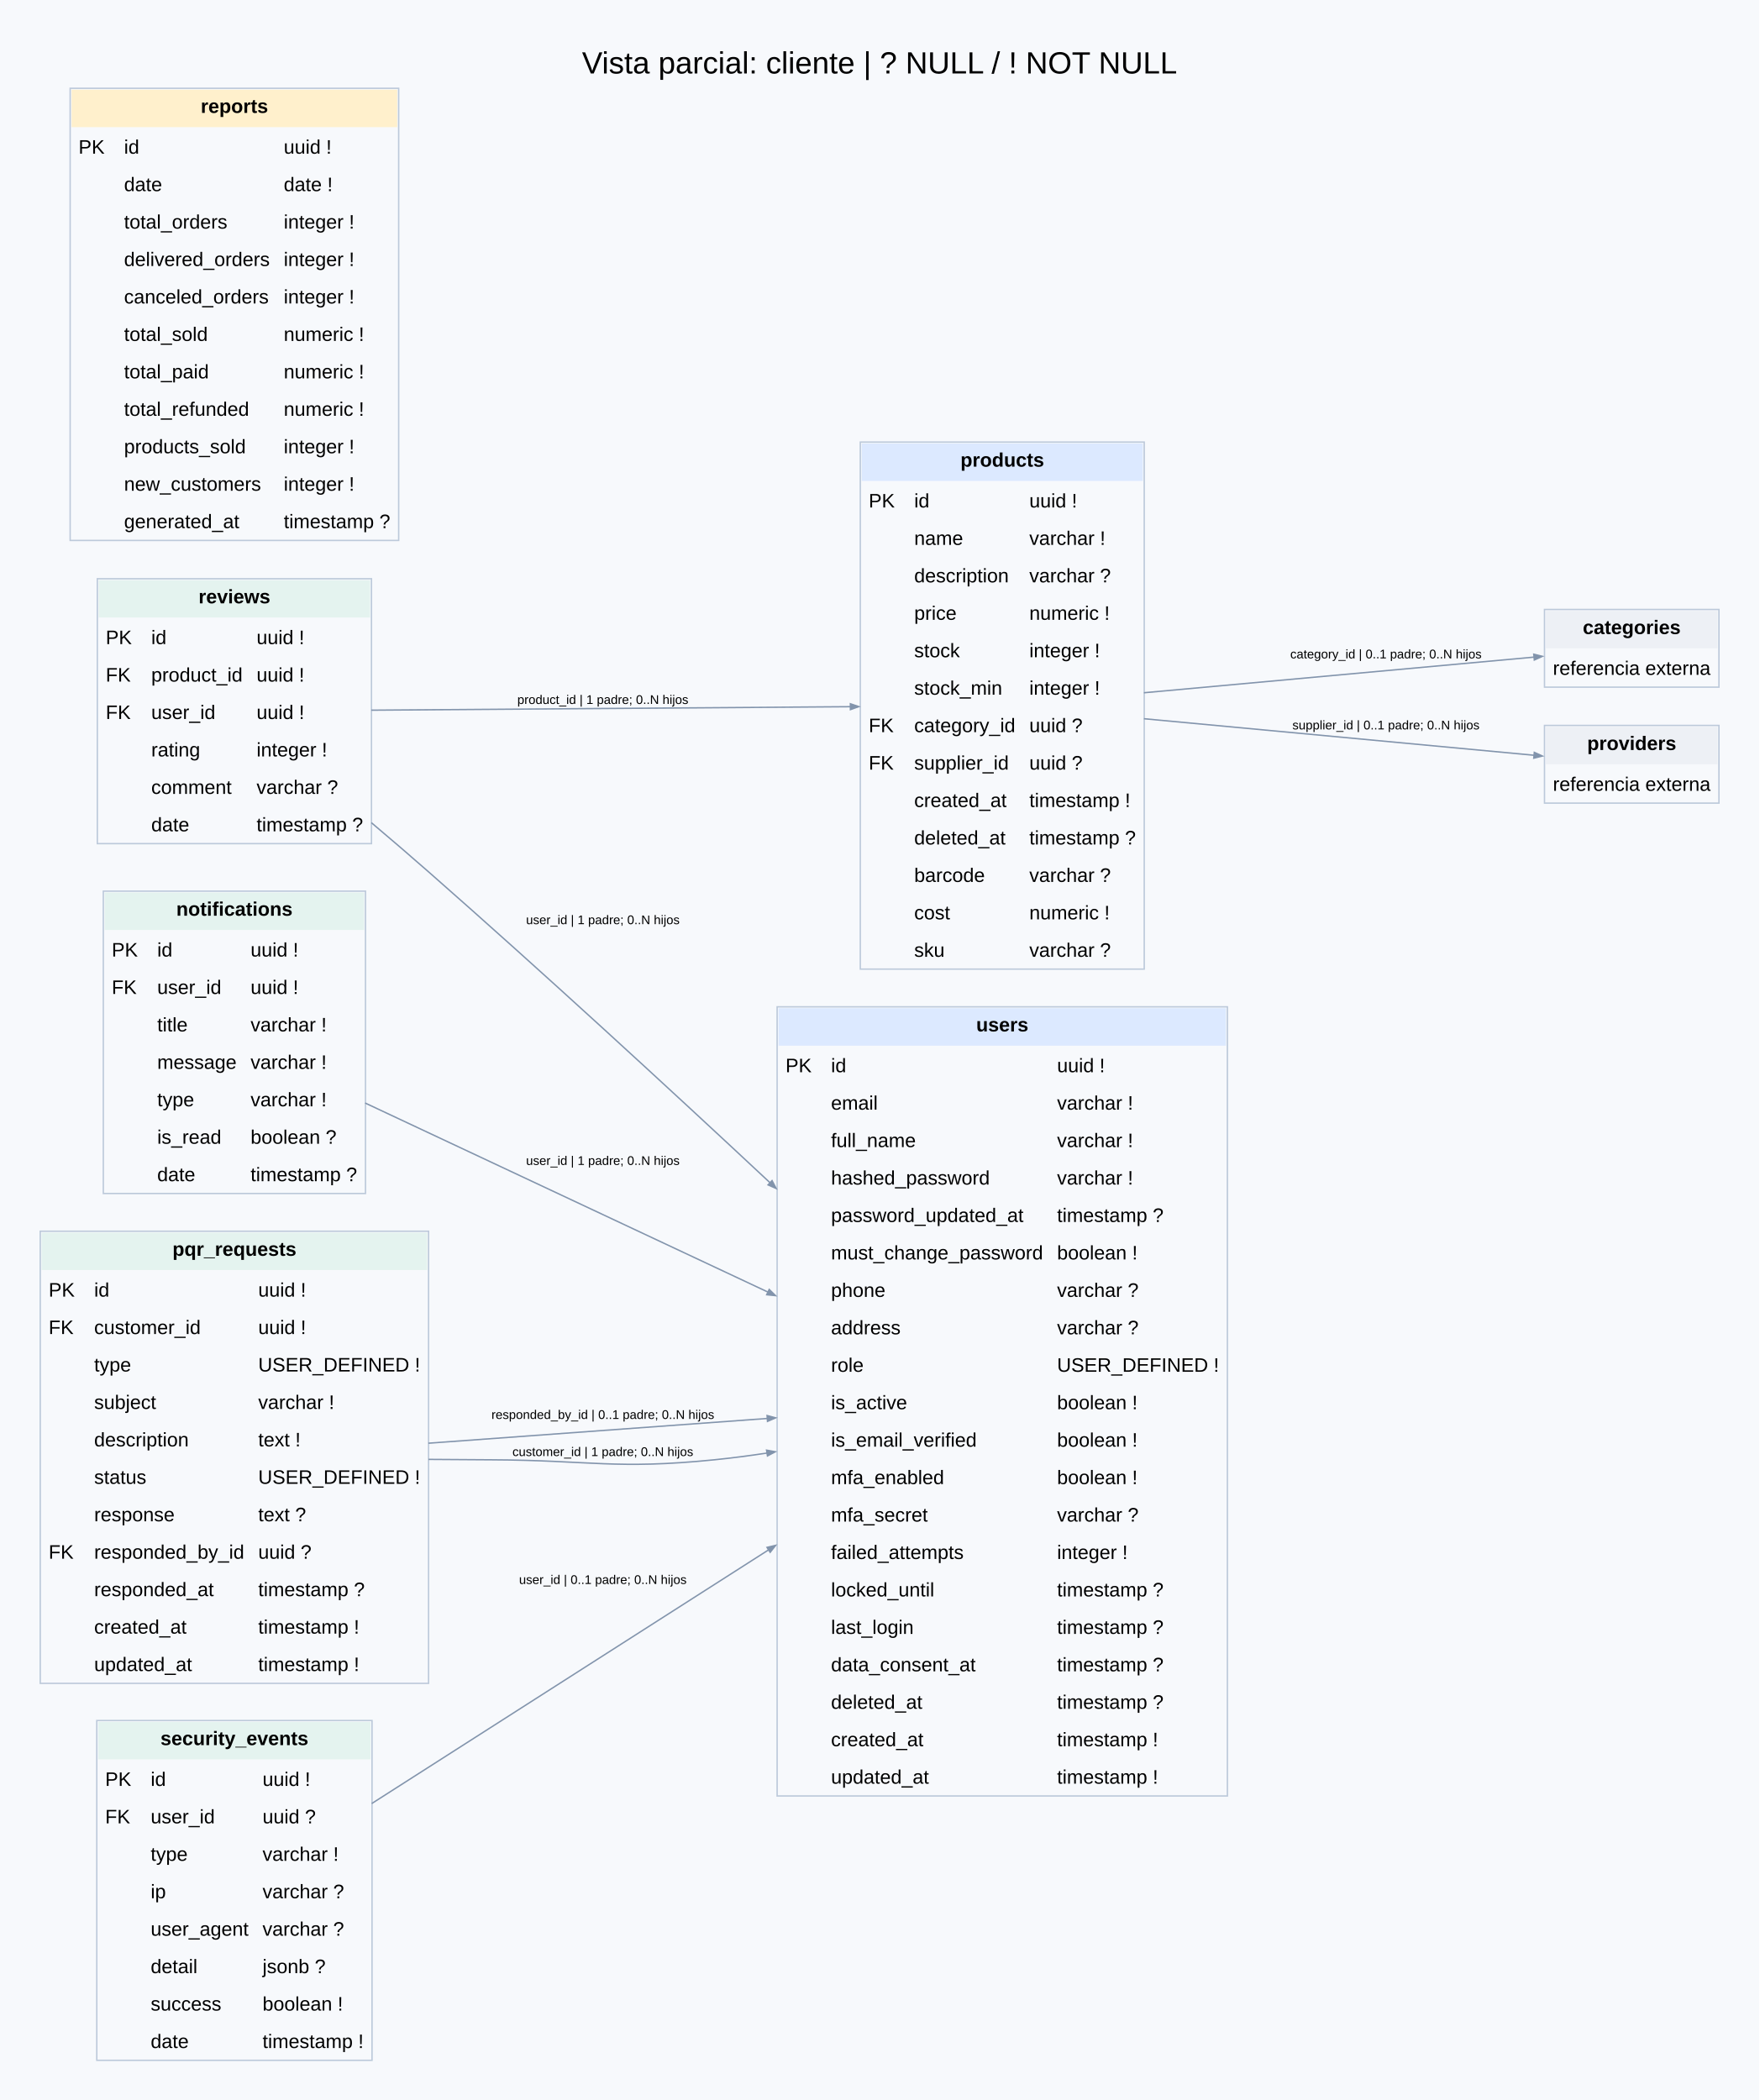
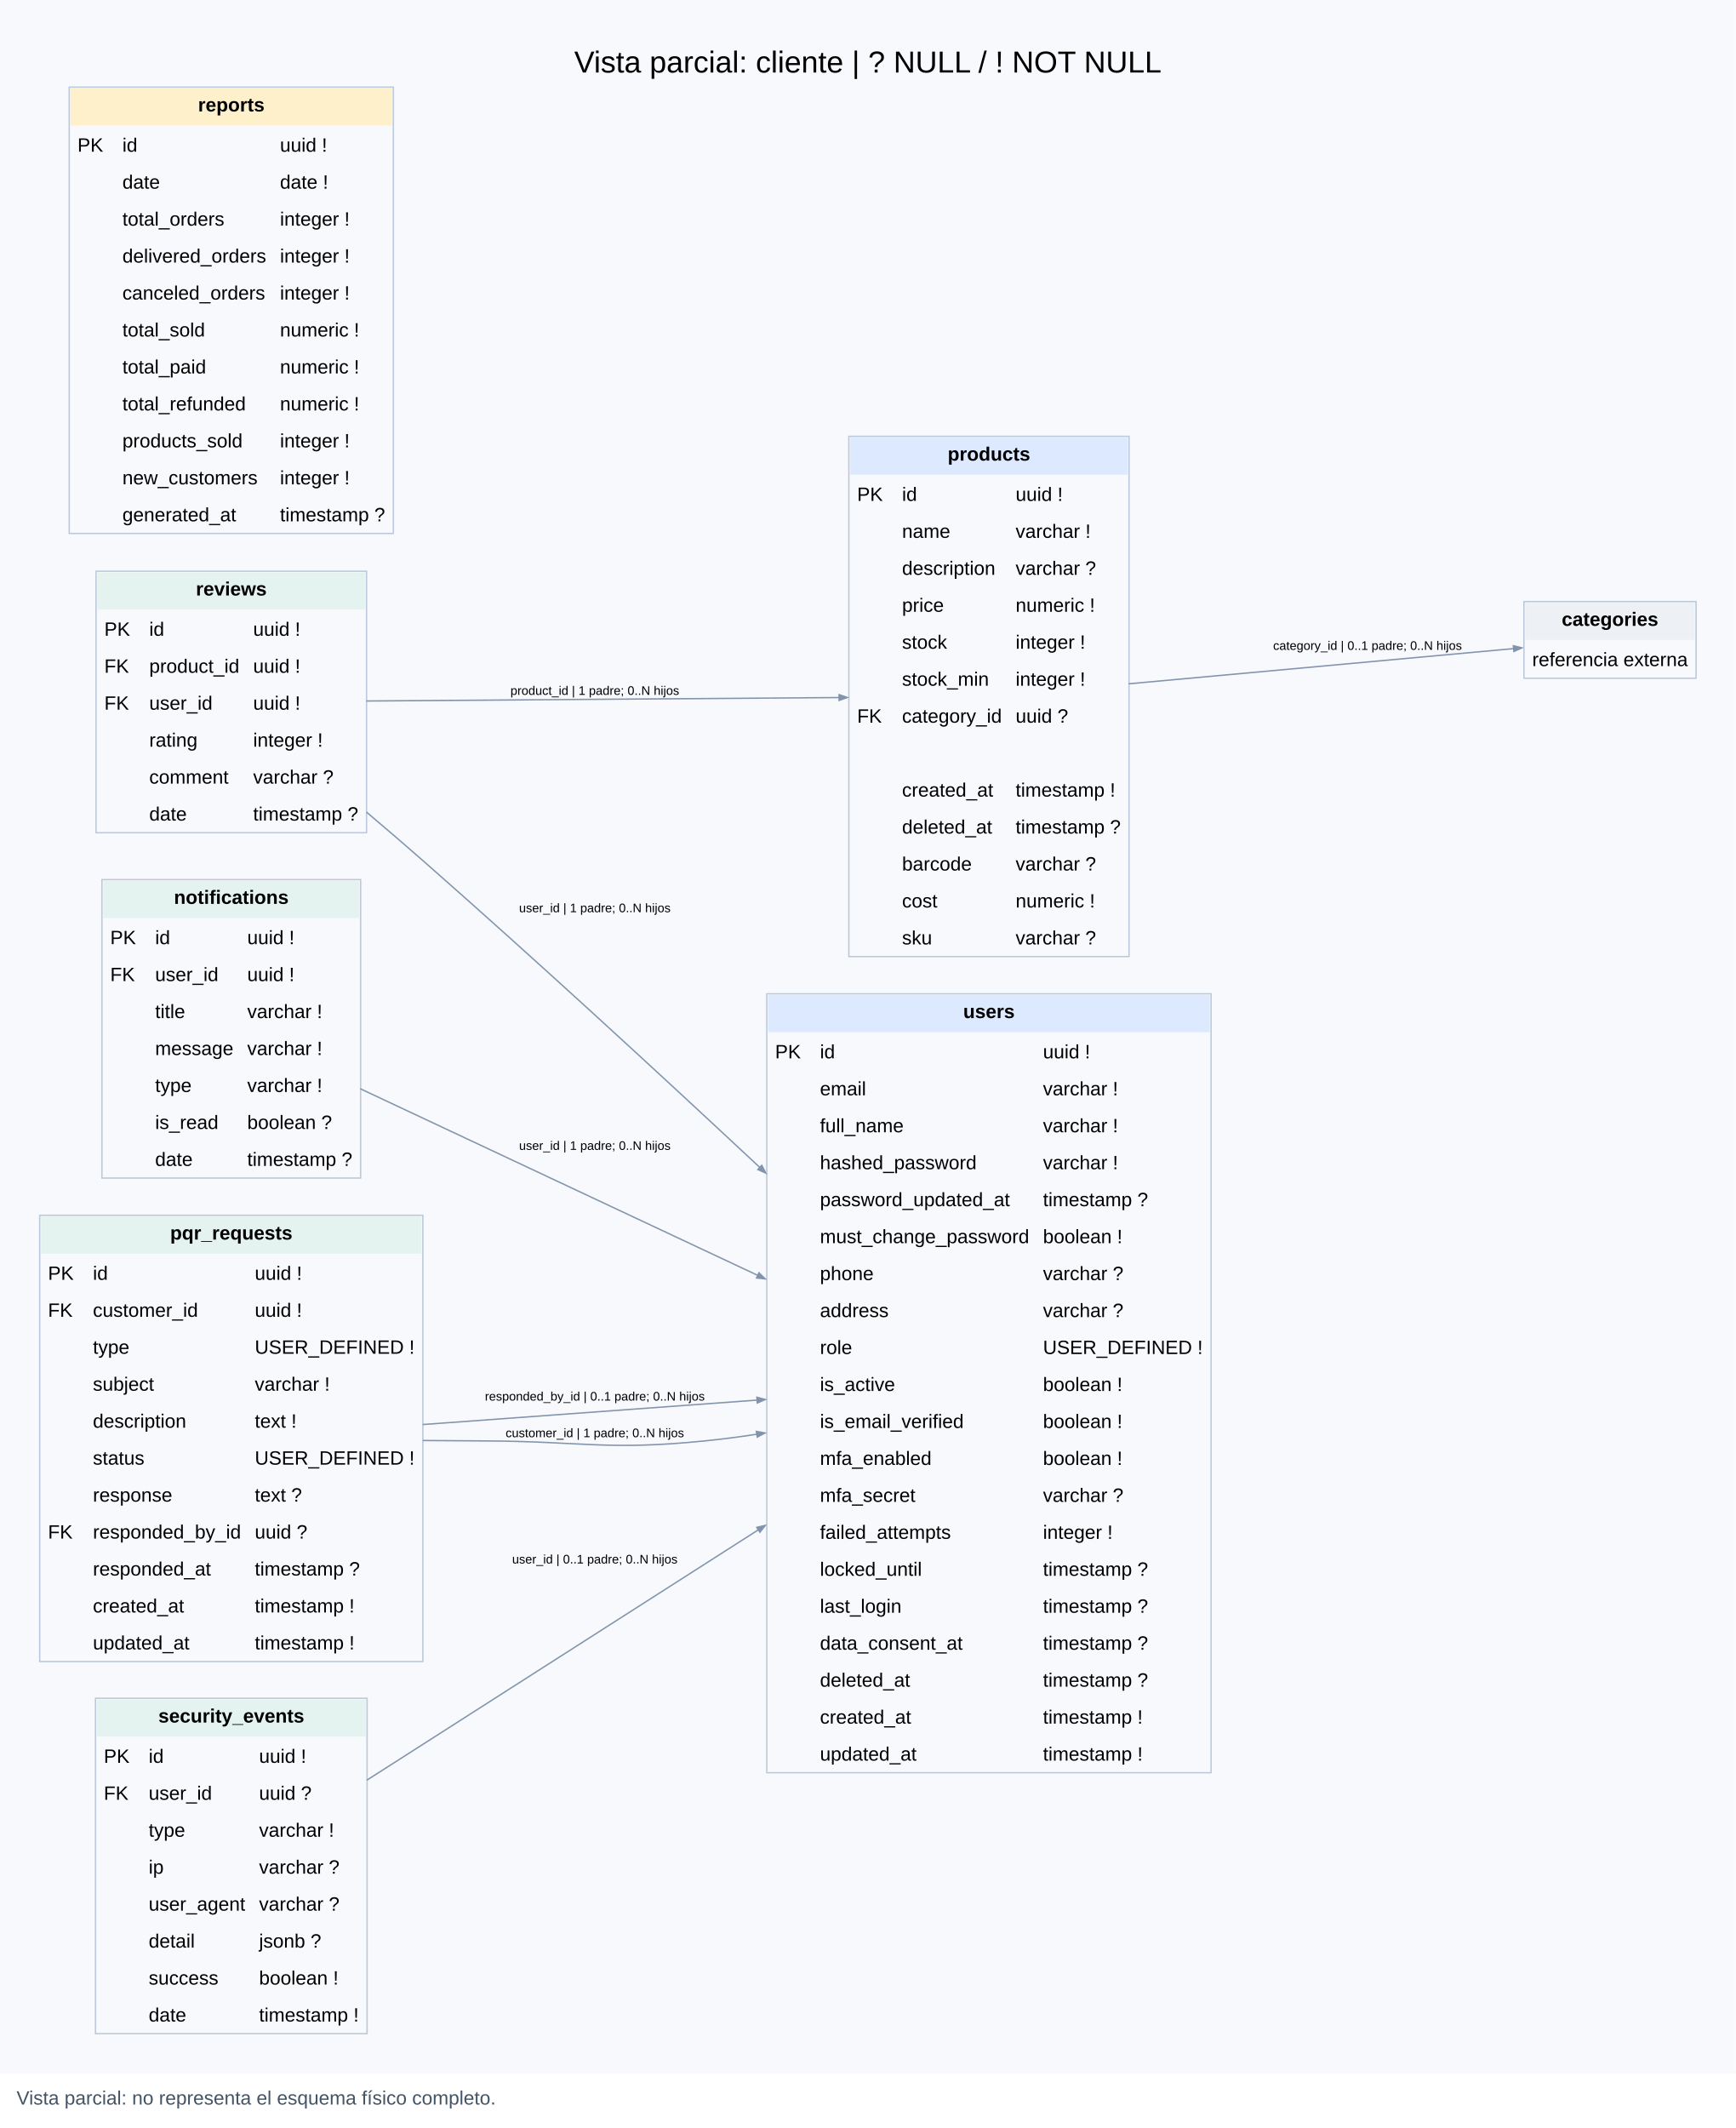
- <svg xmlns="http://www.w3.org/2000/svg" width="1259pt" height="1503pt" viewBox="0.00 0.00 1259.00 1503.00">
+ <svg xmlns="http://www.w3.org/2000/svg" width="1259pt" height="1543pt" viewBox="0 0 1259 1543">
  <g id="graph0" class="graph" transform="scale(1 1) rotate(0) translate(28.8 1474.6)">
    <polygon fill="#f7f9fc" stroke="none" points="-28.8,28.8 -28.8,-1474.6 1230.13,-1474.6 1230.13,28.8 -28.8,28.8" />
    <text xml:space="preserve" text-anchor="middle" x="600.66" y="-1422" font-family="Arial" font-size="22.00">Vista parcial: cliente | ? NULL / ! NOT NULL</text>
    <g id="node1" class="node">
      <polygon fill="none" stroke="#bcc9da" points="527.34,-189.2 527.34,-754 849.57,-754 849.57,-189.2 527.34,-189.2" />
      <polygon fill="#dce9ff" stroke="none" points="528.34,-726.2 528.34,-753 848.57,-753 848.57,-726.2 528.34,-726.2" />
      <text xml:space="preserve" text-anchor="start" x="669.78" y="-736.4" font-family="Arial" font-weight="bold" font-size="14.00">users</text>
      <text xml:space="preserve" text-anchor="start" x="533.34" y="-707.2" font-family="Arial" font-size="14.00">PK </text>
      <text xml:space="preserve" text-anchor="start" x="565.9" y="-707.2" font-family="Arial" font-size="14.00">id</text>
      <text xml:space="preserve" text-anchor="start" x="727.66" y="-707.2" font-family="Arial" font-size="14.00">uuid !</text>
      <text xml:space="preserve" text-anchor="start" x="565.9" y="-680.4" font-family="Arial" font-size="14.00">email</text>
      <text xml:space="preserve" text-anchor="start" x="727.66" y="-680.4" font-family="Arial" font-size="14.00">varchar !</text>
      <text xml:space="preserve" text-anchor="start" x="565.9" y="-653.6" font-family="Arial" font-size="14.00">full_name</text>
      <text xml:space="preserve" text-anchor="start" x="727.66" y="-653.6" font-family="Arial" font-size="14.00">varchar !</text>
      <text xml:space="preserve" text-anchor="start" x="565.9" y="-626.8" font-family="Arial" font-size="14.00">hashed_password</text>
      <text xml:space="preserve" text-anchor="start" x="727.66" y="-626.8" font-family="Arial" font-size="14.00">varchar !</text>
      <text xml:space="preserve" text-anchor="start" x="565.9" y="-600" font-family="Arial" font-size="14.00">password_updated_at</text>
      <text xml:space="preserve" text-anchor="start" x="727.66" y="-600" font-family="Arial" font-size="14.00">timestamp ?</text>
      <text xml:space="preserve" text-anchor="start" x="565.9" y="-573.2" font-family="Arial" font-size="14.00">must_change_password</text>
      <text xml:space="preserve" text-anchor="start" x="727.66" y="-573.2" font-family="Arial" font-size="14.00">boolean !</text>
      <text xml:space="preserve" text-anchor="start" x="565.9" y="-546.4" font-family="Arial" font-size="14.00">phone</text>
      <text xml:space="preserve" text-anchor="start" x="727.66" y="-546.4" font-family="Arial" font-size="14.00">varchar ?</text>
      <text xml:space="preserve" text-anchor="start" x="565.9" y="-519.6" font-family="Arial" font-size="14.00">address</text>
      <text xml:space="preserve" text-anchor="start" x="727.66" y="-519.6" font-family="Arial" font-size="14.00">varchar ?</text>
      <text xml:space="preserve" text-anchor="start" x="565.9" y="-492.8" font-family="Arial" font-size="14.00">role</text>
      <text xml:space="preserve" text-anchor="start" x="727.66" y="-492.8" font-family="Arial" font-size="14.00">USER_DEFINED !</text>
      <text xml:space="preserve" text-anchor="start" x="565.9" y="-466" font-family="Arial" font-size="14.00">is_active</text>
      <text xml:space="preserve" text-anchor="start" x="727.66" y="-466" font-family="Arial" font-size="14.00">boolean !</text>
      <text xml:space="preserve" text-anchor="start" x="565.9" y="-439.2" font-family="Arial" font-size="14.00">is_email_verified</text>
      <text xml:space="preserve" text-anchor="start" x="727.66" y="-439.2" font-family="Arial" font-size="14.00">boolean !</text>
      <text xml:space="preserve" text-anchor="start" x="565.9" y="-412.4" font-family="Arial" font-size="14.00">mfa_enabled</text>
      <text xml:space="preserve" text-anchor="start" x="727.66" y="-412.4" font-family="Arial" font-size="14.00">boolean !</text>
      <text xml:space="preserve" text-anchor="start" x="565.9" y="-385.6" font-family="Arial" font-size="14.00">mfa_secret</text>
      <text xml:space="preserve" text-anchor="start" x="727.66" y="-385.6" font-family="Arial" font-size="14.00">varchar ?</text>
      <text xml:space="preserve" text-anchor="start" x="565.9" y="-358.8" font-family="Arial" font-size="14.00">failed_attempts</text>
      <text xml:space="preserve" text-anchor="start" x="727.66" y="-358.8" font-family="Arial" font-size="14.00">integer !</text>
      <text xml:space="preserve" text-anchor="start" x="565.9" y="-332" font-family="Arial" font-size="14.00">locked_until</text>
      <text xml:space="preserve" text-anchor="start" x="727.66" y="-332" font-family="Arial" font-size="14.00">timestamp ?</text>
      <text xml:space="preserve" text-anchor="start" x="565.9" y="-305.2" font-family="Arial" font-size="14.00">last_login</text>
      <text xml:space="preserve" text-anchor="start" x="727.66" y="-305.2" font-family="Arial" font-size="14.00">timestamp ?</text>
      <text xml:space="preserve" text-anchor="start" x="565.9" y="-278.4" font-family="Arial" font-size="14.00">data_consent_at</text>
      <text xml:space="preserve" text-anchor="start" x="727.66" y="-278.4" font-family="Arial" font-size="14.00">timestamp ?</text>
      <text xml:space="preserve" text-anchor="start" x="565.9" y="-251.6" font-family="Arial" font-size="14.00">deleted_at</text>
      <text xml:space="preserve" text-anchor="start" x="727.66" y="-251.6" font-family="Arial" font-size="14.00">timestamp ?</text>
      <text xml:space="preserve" text-anchor="start" x="565.9" y="-224.8" font-family="Arial" font-size="14.00">created_at</text>
      <text xml:space="preserve" text-anchor="start" x="727.66" y="-224.8" font-family="Arial" font-size="14.00">timestamp !</text>
      <text xml:space="preserve" text-anchor="start" x="565.9" y="-198" font-family="Arial" font-size="14.00">updated_at</text>
      <text xml:space="preserve" text-anchor="start" x="727.66" y="-198" font-family="Arial" font-size="14.00">timestamp !</text>
    </g>
    <g id="node2" class="node">
      <polygon fill="none" stroke="#bcc9da" points="586.86,-781 586.86,-1158.2 790.05,-1158.2 790.05,-781 586.86,-781" />
      <polygon fill="#dce9ff" stroke="none" points="587.86,-1130.4 587.86,-1157.2 789.05,-1157.2 789.05,-1130.4 587.86,-1130.4" />
      <text xml:space="preserve" text-anchor="start" x="658.51" y="-1140.6" font-family="Arial" font-weight="bold" font-size="14.00">products</text>
      <text xml:space="preserve" text-anchor="start" x="592.86" y="-1111.4" font-family="Arial" font-size="14.00">PK </text>
      <text xml:space="preserve" text-anchor="start" x="625.42" y="-1111.4" font-family="Arial" font-size="14.00">id</text>
      <text xml:space="preserve" text-anchor="start" x="707.8" y="-1111.4" font-family="Arial" font-size="14.00">uuid !</text>
      <text xml:space="preserve" text-anchor="start" x="625.42" y="-1084.6" font-family="Arial" font-size="14.00">name</text>
      <text xml:space="preserve" text-anchor="start" x="707.8" y="-1084.6" font-family="Arial" font-size="14.00">varchar !</text>
      <text xml:space="preserve" text-anchor="start" x="625.42" y="-1057.8" font-family="Arial" font-size="14.00">description</text>
      <text xml:space="preserve" text-anchor="start" x="707.8" y="-1057.8" font-family="Arial" font-size="14.00">varchar ?</text>
      <text xml:space="preserve" text-anchor="start" x="625.42" y="-1031" font-family="Arial" font-size="14.00">price</text>
      <text xml:space="preserve" text-anchor="start" x="707.8" y="-1031" font-family="Arial" font-size="14.00">numeric !</text>
      <text xml:space="preserve" text-anchor="start" x="625.42" y="-1004.2" font-family="Arial" font-size="14.00">stock</text>
      <text xml:space="preserve" text-anchor="start" x="707.8" y="-1004.2" font-family="Arial" font-size="14.00">integer !</text>
      <text xml:space="preserve" text-anchor="start" x="625.42" y="-977.4" font-family="Arial" font-size="14.00">stock_min</text>
      <text xml:space="preserve" text-anchor="start" x="707.8" y="-977.4" font-family="Arial" font-size="14.00">integer !</text>
      <text xml:space="preserve" text-anchor="start" x="592.86" y="-950.6" font-family="Arial" font-size="14.00">FK</text>
      <text xml:space="preserve" text-anchor="start" x="625.42" y="-950.6" font-family="Arial" font-size="14.00">category_id</text>
      <text xml:space="preserve" text-anchor="start" x="707.8" y="-950.6" font-family="Arial" font-size="14.00">uuid ?</text>
-       <text xml:space="preserve" text-anchor="start" x="592.86" y="-923.8" font-family="Arial" font-size="14.00">FK</text>
-       <text xml:space="preserve" text-anchor="start" x="625.42" y="-923.8" font-family="Arial" font-size="14.00">supplier_id</text>
-       <text xml:space="preserve" text-anchor="start" x="707.8" y="-923.8" font-family="Arial" font-size="14.00">uuid ?</text>
      <text xml:space="preserve" text-anchor="start" x="625.42" y="-897" font-family="Arial" font-size="14.00">created_at</text>
      <text xml:space="preserve" text-anchor="start" x="707.8" y="-897" font-family="Arial" font-size="14.00">timestamp !</text>
      <text xml:space="preserve" text-anchor="start" x="625.42" y="-870.2" font-family="Arial" font-size="14.00">deleted_at</text>
      <text xml:space="preserve" text-anchor="start" x="707.8" y="-870.2" font-family="Arial" font-size="14.00">timestamp ?</text>
      <text xml:space="preserve" text-anchor="start" x="625.42" y="-843.4" font-family="Arial" font-size="14.00">barcode</text>
      <text xml:space="preserve" text-anchor="start" x="707.8" y="-843.4" font-family="Arial" font-size="14.00">varchar ?</text>
      <text xml:space="preserve" text-anchor="start" x="625.42" y="-816.6" font-family="Arial" font-size="14.00">cost</text>
      <text xml:space="preserve" text-anchor="start" x="707.8" y="-816.6" font-family="Arial" font-size="14.00">numeric !</text>
      <text xml:space="preserve" text-anchor="start" x="625.42" y="-789.8" font-family="Arial" font-size="14.00">sku</text>
      <text xml:space="preserve" text-anchor="start" x="707.8" y="-789.8" font-family="Arial" font-size="14.00">varchar ?</text>
    </g>
    <g id="node3" class="node">
      <polygon fill="none" stroke="#bcc9da" points="1076.49,-982.8 1076.49,-1038.4 1201.33,-1038.4 1201.33,-982.8 1076.49,-982.8" />
      <polygon fill="#edf0f5" stroke="none" points="1077.49,-1010.6 1077.49,-1037.4 1200.33,-1037.4 1200.33,-1010.6 1077.49,-1010.6" />
      <text xml:space="preserve" text-anchor="start" x="1103.89" y="-1020.8" font-family="Arial" font-weight="bold" font-size="14.00">categories</text>
      <text xml:space="preserve" text-anchor="start" x="1082.49" y="-991.6" font-family="Arial" font-size="14.00">referencia externa</text>
    </g>
    <g id="edge1" class="edge">
      <path fill="none" stroke="#8294ac" d="M789.82,-978.78C874.98,-986.56 994.89,-997.52 1069.43,-1004.34" />
      <polygon fill="#8294ac" stroke="#8294ac" points="1068.82,-1006.39 1074.99,-1004.85 1069.21,-1002.21 1068.82,-1006.39" />
      <text xml:space="preserve" text-anchor="middle" x="963.03" y="-1003.39" font-family="Arial" font-size="9.00">category_id | 0..1 padre; 0..N hijos</text>
-     </g>
-     <g id="node4" class="node">
-       <polygon fill="none" stroke="#bcc9da" points="1076.49,-899.8 1076.49,-955.4 1201.33,-955.4 1201.33,-899.8 1076.49,-899.8" />
-       <polygon fill="#edf0f5" stroke="none" points="1077.49,-927.6 1077.49,-954.4 1200.33,-954.4 1200.33,-927.6 1077.49,-927.6" />
-       <text xml:space="preserve" text-anchor="start" x="1107.01" y="-937.8" font-family="Arial" font-weight="bold" font-size="14.00">providers</text>
-       <text xml:space="preserve" text-anchor="start" x="1082.49" y="-908.6" font-family="Arial" font-size="14.00">referencia externa</text>
-     </g>
-     <g id="edge2" class="edge">
-       <path fill="none" stroke="#8294ac" d="M789.82,-960.2C874.98,-952.22 994.89,-940.99 1069.43,-934.01" />
-       <polygon fill="#8294ac" stroke="#8294ac" points="1069.21,-936.14 1074.99,-933.49 1068.82,-931.96 1069.21,-936.14" />
-       <text xml:space="preserve" text-anchor="middle" x="963.03" y="-952.56" font-family="Arial" font-size="9.00">supplier_id | 0..1 padre; 0..N hijos</text>
    </g>
    <g id="node5" class="node">
      <polygon fill="none" stroke="#bcc9da" points="45.14,-620.4 45.14,-836.8 232.76,-836.8 232.76,-620.4 45.14,-620.4" />
      <polygon fill="#e4f3ef" stroke="none" points="46.14,-809 46.14,-835.8 231.76,-835.8 231.76,-809 46.14,-809" />
      <text xml:space="preserve" text-anchor="start" x="97.34" y="-819.2" font-family="Arial" font-weight="bold" font-size="14.00">notifications</text>
      <text xml:space="preserve" text-anchor="start" x="51.14" y="-790" font-family="Arial" font-size="14.00">PK </text>
      <text xml:space="preserve" text-anchor="start" x="83.7" y="-790" font-family="Arial" font-size="14.00">id</text>
      <text xml:space="preserve" text-anchor="start" x="150.51" y="-790" font-family="Arial" font-size="14.00">uuid !</text>
      <text xml:space="preserve" text-anchor="start" x="51.14" y="-763.2" font-family="Arial" font-size="14.00">FK</text>
      <text xml:space="preserve" text-anchor="start" x="83.7" y="-763.2" font-family="Arial" font-size="14.00">user_id</text>
      <text xml:space="preserve" text-anchor="start" x="150.51" y="-763.2" font-family="Arial" font-size="14.00">uuid !</text>
      <text xml:space="preserve" text-anchor="start" x="83.7" y="-736.4" font-family="Arial" font-size="14.00">title</text>
      <text xml:space="preserve" text-anchor="start" x="150.51" y="-736.4" font-family="Arial" font-size="14.00">varchar !</text>
      <text xml:space="preserve" text-anchor="start" x="83.7" y="-709.6" font-family="Arial" font-size="14.00">message</text>
      <text xml:space="preserve" text-anchor="start" x="150.51" y="-709.6" font-family="Arial" font-size="14.00">varchar !</text>
      <text xml:space="preserve" text-anchor="start" x="83.7" y="-682.8" font-family="Arial" font-size="14.00">type</text>
      <text xml:space="preserve" text-anchor="start" x="150.51" y="-682.8" font-family="Arial" font-size="14.00">varchar !</text>
      <text xml:space="preserve" text-anchor="start" x="83.7" y="-656" font-family="Arial" font-size="14.00">is_read</text>
      <text xml:space="preserve" text-anchor="start" x="150.51" y="-656" font-family="Arial" font-size="14.00">boolean ?</text>
      <text xml:space="preserve" text-anchor="start" x="83.7" y="-629.2" font-family="Arial" font-size="14.00">date</text>
      <text xml:space="preserve" text-anchor="start" x="150.51" y="-629.2" font-family="Arial" font-size="14.00">timestamp ?</text>
    </g>
    <g id="edge3" class="edge">
      <path fill="none" stroke="#8294ac" d="M232.52,-685.15C311.2,-648.21 426.14,-594.26 520.8,-549.83" />
      <polygon fill="#8294ac" stroke="#8294ac" points="521.67,-551.74 526.21,-547.29 519.88,-547.94 521.67,-551.74" />
      <text xml:space="preserve" text-anchor="middle" x="402.62" y="-640.84" font-family="Arial" font-size="9.00">user_id | 1 padre; 0..N hijos</text>
    </g>
    <g id="node6" class="node">
      <polygon fill="none" stroke="#bcc9da" points="21.4,-1087.8 21.4,-1411.4 256.5,-1411.4 256.5,-1087.8 21.4,-1087.8" />
      <polygon fill="#fff0cc" stroke="none" points="22.4,-1383.6 22.4,-1410.4 255.5,-1410.4 255.5,-1383.6 22.4,-1383.6" />
      <text xml:space="preserve" text-anchor="start" x="114.83" y="-1393.8" font-family="Arial" font-weight="bold" font-size="14.00">reports</text>
      <text xml:space="preserve" text-anchor="start" x="27.4" y="-1364.6" font-family="Arial" font-size="14.00">PK </text>
      <text xml:space="preserve" text-anchor="start" x="59.97" y="-1364.6" font-family="Arial" font-size="14.00">id</text>
      <text xml:space="preserve" text-anchor="start" x="174.25" y="-1364.6" font-family="Arial" font-size="14.00">uuid !</text>
      <text xml:space="preserve" text-anchor="start" x="59.97" y="-1337.8" font-family="Arial" font-size="14.00">date</text>
      <text xml:space="preserve" text-anchor="start" x="174.25" y="-1337.8" font-family="Arial" font-size="14.00">date !</text>
      <text xml:space="preserve" text-anchor="start" x="59.97" y="-1311" font-family="Arial" font-size="14.00">total_orders</text>
      <text xml:space="preserve" text-anchor="start" x="174.25" y="-1311" font-family="Arial" font-size="14.00">integer !</text>
      <text xml:space="preserve" text-anchor="start" x="59.97" y="-1284.2" font-family="Arial" font-size="14.00">delivered_orders</text>
      <text xml:space="preserve" text-anchor="start" x="174.25" y="-1284.2" font-family="Arial" font-size="14.00">integer !</text>
      <text xml:space="preserve" text-anchor="start" x="59.97" y="-1257.4" font-family="Arial" font-size="14.00">canceled_orders</text>
      <text xml:space="preserve" text-anchor="start" x="174.25" y="-1257.4" font-family="Arial" font-size="14.00">integer !</text>
      <text xml:space="preserve" text-anchor="start" x="59.97" y="-1230.6" font-family="Arial" font-size="14.00">total_sold</text>
      <text xml:space="preserve" text-anchor="start" x="174.25" y="-1230.6" font-family="Arial" font-size="14.00">numeric !</text>
      <text xml:space="preserve" text-anchor="start" x="59.97" y="-1203.8" font-family="Arial" font-size="14.00">total_paid</text>
      <text xml:space="preserve" text-anchor="start" x="174.25" y="-1203.8" font-family="Arial" font-size="14.00">numeric !</text>
      <text xml:space="preserve" text-anchor="start" x="59.97" y="-1177" font-family="Arial" font-size="14.00">total_refunded</text>
      <text xml:space="preserve" text-anchor="start" x="174.25" y="-1177" font-family="Arial" font-size="14.00">numeric !</text>
      <text xml:space="preserve" text-anchor="start" x="59.97" y="-1150.2" font-family="Arial" font-size="14.00">products_sold</text>
      <text xml:space="preserve" text-anchor="start" x="174.25" y="-1150.2" font-family="Arial" font-size="14.00">integer !</text>
      <text xml:space="preserve" text-anchor="start" x="59.97" y="-1123.4" font-family="Arial" font-size="14.00">new_customers</text>
      <text xml:space="preserve" text-anchor="start" x="174.25" y="-1123.4" font-family="Arial" font-size="14.00">integer !</text>
      <text xml:space="preserve" text-anchor="start" x="59.97" y="-1096.6" font-family="Arial" font-size="14.00">generated_at</text>
      <text xml:space="preserve" text-anchor="start" x="174.25" y="-1096.6" font-family="Arial" font-size="14.00">timestamp ?</text>
    </g>
    <g id="node7" class="node">
      <polygon fill="none" stroke="#bcc9da" points="40.85,-870.8 40.85,-1060.4 237.04,-1060.4 237.04,-870.8 40.85,-870.8" />
      <polygon fill="#e4f3ef" stroke="none" points="41.85,-1032.6 41.85,-1059.4 236.04,-1059.4 236.04,-1032.6 41.85,-1032.6" />
      <text xml:space="preserve" text-anchor="start" x="113.26" y="-1042.8" font-family="Arial" font-weight="bold" font-size="14.00">reviews</text>
      <text xml:space="preserve" text-anchor="start" x="46.85" y="-1013.6" font-family="Arial" font-size="14.00">PK </text>
      <text xml:space="preserve" text-anchor="start" x="79.42" y="-1013.6" font-family="Arial" font-size="14.00">id</text>
      <text xml:space="preserve" text-anchor="start" x="154.8" y="-1013.6" font-family="Arial" font-size="14.00">uuid !</text>
      <text xml:space="preserve" text-anchor="start" x="46.85" y="-986.8" font-family="Arial" font-size="14.00">FK</text>
      <text xml:space="preserve" text-anchor="start" x="79.42" y="-986.8" font-family="Arial" font-size="14.00">product_id</text>
      <text xml:space="preserve" text-anchor="start" x="154.8" y="-986.8" font-family="Arial" font-size="14.00">uuid !</text>
      <text xml:space="preserve" text-anchor="start" x="46.85" y="-960" font-family="Arial" font-size="14.00">FK</text>
      <text xml:space="preserve" text-anchor="start" x="79.42" y="-960" font-family="Arial" font-size="14.00">user_id</text>
      <text xml:space="preserve" text-anchor="start" x="154.8" y="-960" font-family="Arial" font-size="14.00">uuid !</text>
      <text xml:space="preserve" text-anchor="start" x="79.42" y="-933.2" font-family="Arial" font-size="14.00">rating</text>
      <text xml:space="preserve" text-anchor="start" x="154.8" y="-933.2" font-family="Arial" font-size="14.00">integer !</text>
      <text xml:space="preserve" text-anchor="start" x="79.42" y="-906.4" font-family="Arial" font-size="14.00">comment</text>
      <text xml:space="preserve" text-anchor="start" x="154.8" y="-906.4" font-family="Arial" font-size="14.00">varchar ?</text>
      <text xml:space="preserve" text-anchor="start" x="79.42" y="-879.6" font-family="Arial" font-size="14.00">date</text>
      <text xml:space="preserve" text-anchor="start" x="154.8" y="-879.6" font-family="Arial" font-size="14.00">timestamp ?</text>
    </g>
    <g id="edge5" class="edge">
      <path fill="none" stroke="#8294ac" d="M236.96,-885.8C250.8,-874.11 264.78,-862.12 277.9,-850.6 359.63,-778.8 448.48,-697.05 522.46,-627.91" />
      <polygon fill="#8294ac" stroke="#8294ac" points="523.7,-629.62 526.65,-623.99 520.84,-626.55 523.7,-629.62" />
      <text xml:space="preserve" text-anchor="middle" x="402.62" y="-813.16" font-family="Arial" font-size="9.00">user_id | 1 padre; 0..N hijos</text>
    </g>
    <g id="edge4" class="edge">
      <path fill="none" stroke="#8294ac" d="M236.89,-966.31C333.07,-967.01 480.16,-968.09 579.89,-968.81" />
      <polygon fill="#8294ac" stroke="#8294ac" points="579.76,-970.91 585.78,-968.86 579.79,-966.71 579.76,-970.91" />
      <text xml:space="preserve" text-anchor="middle" x="402.62" y="-970.78" font-family="Arial" font-size="9.00">product_id | 1 padre; 0..N hijos</text>
    </g>
    <g id="node8" class="node">
      <polygon fill="none" stroke="#bcc9da" points="40.46,0 40.46,-243.2 237.43,-243.2 237.43,0 40.46,0" />
      <polygon fill="#e4f3ef" stroke="none" points="41.46,-215.4 41.46,-242.2 236.43,-242.2 236.43,-215.4 41.46,-215.4" />
      <text xml:space="preserve" text-anchor="start" x="86.03" y="-225.6" font-family="Arial" font-weight="bold" font-size="14.00">security_events</text>
      <text xml:space="preserve" text-anchor="start" x="46.46" y="-196.4" font-family="Arial" font-size="14.00">PK </text>
      <text xml:space="preserve" text-anchor="start" x="79.03" y="-196.4" font-family="Arial" font-size="14.00">id</text>
      <text xml:space="preserve" text-anchor="start" x="159.08" y="-196.4" font-family="Arial" font-size="14.00">uuid !</text>
      <text xml:space="preserve" text-anchor="start" x="46.46" y="-169.6" font-family="Arial" font-size="14.00">FK</text>
      <text xml:space="preserve" text-anchor="start" x="79.03" y="-169.6" font-family="Arial" font-size="14.00">user_id</text>
      <text xml:space="preserve" text-anchor="start" x="159.08" y="-169.6" font-family="Arial" font-size="14.00">uuid ?</text>
      <text xml:space="preserve" text-anchor="start" x="79.03" y="-142.8" font-family="Arial" font-size="14.00">type</text>
      <text xml:space="preserve" text-anchor="start" x="159.08" y="-142.8" font-family="Arial" font-size="14.00">varchar !</text>
      <text xml:space="preserve" text-anchor="start" x="79.03" y="-116" font-family="Arial" font-size="14.00">ip</text>
      <text xml:space="preserve" text-anchor="start" x="159.08" y="-116" font-family="Arial" font-size="14.00">varchar ?</text>
      <text xml:space="preserve" text-anchor="start" x="79.03" y="-89.2" font-family="Arial" font-size="14.00">user_agent</text>
      <text xml:space="preserve" text-anchor="start" x="159.08" y="-89.2" font-family="Arial" font-size="14.00">varchar ?</text>
      <text xml:space="preserve" text-anchor="start" x="79.03" y="-62.4" font-family="Arial" font-size="14.00">detail</text>
      <text xml:space="preserve" text-anchor="start" x="159.08" y="-62.4" font-family="Arial" font-size="14.00">jsonb ?</text>
      <text xml:space="preserve" text-anchor="start" x="79.03" y="-35.6" font-family="Arial" font-size="14.00">success</text>
      <text xml:space="preserve" text-anchor="start" x="159.08" y="-35.6" font-family="Arial" font-size="14.00">boolean !</text>
      <text xml:space="preserve" text-anchor="start" x="79.03" y="-8.8" font-family="Arial" font-size="14.00">date</text>
      <text xml:space="preserve" text-anchor="start" x="159.08" y="-8.8" font-family="Arial" font-size="14.00">timestamp !</text>
    </g>
    <g id="edge6" class="edge">
      <path fill="none" stroke="#8294ac" d="M237.2,-183.77C315.9,-234.08 428.54,-306.09 521.46,-365.49" />
      <polygon fill="#8294ac" stroke="#8294ac" points="520.09,-367.11 526.28,-368.57 522.36,-363.57 520.09,-367.11" />
      <text xml:space="preserve" text-anchor="middle" x="402.62" y="-340.94" font-family="Arial" font-size="9.00">user_id | 0..1 padre; 0..N hijos</text>
    </g>
    <g id="node9" class="node">
      <polygon fill="none" stroke="#bcc9da" points="0,-269.8 0,-593.4 277.9,-593.4 277.9,-269.8 0,-269.8" />
      <polygon fill="#e4f3ef" stroke="none" points="1,-565.6 1,-592.4 276.9,-592.4 276.9,-565.6 1,-565.6" />
      <text xml:space="preserve" text-anchor="start" x="94.6" y="-575.8" font-family="Arial" font-weight="bold" font-size="14.00">pqr_requests</text>
      <text xml:space="preserve" text-anchor="start" x="6" y="-546.6" font-family="Arial" font-size="14.00">PK </text>
      <text xml:space="preserve" text-anchor="start" x="38.57" y="-546.6" font-family="Arial" font-size="14.00">id</text>
      <text xml:space="preserve" text-anchor="start" x="155.99" y="-546.6" font-family="Arial" font-size="14.00">uuid !</text>
      <text xml:space="preserve" text-anchor="start" x="6" y="-519.8" font-family="Arial" font-size="14.00">FK</text>
      <text xml:space="preserve" text-anchor="start" x="38.57" y="-519.8" font-family="Arial" font-size="14.00">customer_id</text>
      <text xml:space="preserve" text-anchor="start" x="155.99" y="-519.8" font-family="Arial" font-size="14.00">uuid !</text>
      <text xml:space="preserve" text-anchor="start" x="38.57" y="-493" font-family="Arial" font-size="14.00">type</text>
      <text xml:space="preserve" text-anchor="start" x="155.99" y="-493" font-family="Arial" font-size="14.00">USER_DEFINED !</text>
      <text xml:space="preserve" text-anchor="start" x="38.57" y="-466.2" font-family="Arial" font-size="14.00">subject</text>
      <text xml:space="preserve" text-anchor="start" x="155.99" y="-466.2" font-family="Arial" font-size="14.00">varchar !</text>
      <text xml:space="preserve" text-anchor="start" x="38.57" y="-439.4" font-family="Arial" font-size="14.00">description</text>
      <text xml:space="preserve" text-anchor="start" x="155.99" y="-439.4" font-family="Arial" font-size="14.00">text !</text>
      <text xml:space="preserve" text-anchor="start" x="38.57" y="-412.6" font-family="Arial" font-size="14.00">status</text>
      <text xml:space="preserve" text-anchor="start" x="155.99" y="-412.6" font-family="Arial" font-size="14.00">USER_DEFINED !</text>
      <text xml:space="preserve" text-anchor="start" x="38.57" y="-385.8" font-family="Arial" font-size="14.00">response</text>
      <text xml:space="preserve" text-anchor="start" x="155.99" y="-385.8" font-family="Arial" font-size="14.00">text ?</text>
      <text xml:space="preserve" text-anchor="start" x="6" y="-359" font-family="Arial" font-size="14.00">FK</text>
      <text xml:space="preserve" text-anchor="start" x="38.57" y="-359" font-family="Arial" font-size="14.00">responded_by_id</text>
      <text xml:space="preserve" text-anchor="start" x="155.99" y="-359" font-family="Arial" font-size="14.00">uuid ?</text>
      <text xml:space="preserve" text-anchor="start" x="38.57" y="-332.2" font-family="Arial" font-size="14.00">responded_at</text>
      <text xml:space="preserve" text-anchor="start" x="155.99" y="-332.2" font-family="Arial" font-size="14.00">timestamp ?</text>
      <text xml:space="preserve" text-anchor="start" x="38.57" y="-305.4" font-family="Arial" font-size="14.00">created_at</text>
      <text xml:space="preserve" text-anchor="start" x="155.99" y="-305.4" font-family="Arial" font-size="14.00">timestamp !</text>
      <text xml:space="preserve" text-anchor="start" x="38.57" y="-278.6" font-family="Arial" font-size="14.00">updated_at</text>
      <text xml:space="preserve" text-anchor="start" x="155.99" y="-278.6" font-family="Arial" font-size="14.00">timestamp !</text>
    </g>
    <g id="edge7" class="edge">
      <path fill="none" stroke="#8294ac" d="M277.8,-430.1C293.02,-429.98 308.28,-429.87 322.9,-429.8 393.76,-429.45 411.83,-422.69 482.34,-429.8 494.77,-431.05 507.56,-432.72 520.4,-434.68" />
      <polygon fill="#8294ac" stroke="#8294ac" points="519.78,-436.71 526.03,-435.56 520.43,-432.56 519.78,-436.71" />
      <text xml:space="preserve" text-anchor="middle" x="402.62" y="-432.5" font-family="Arial" font-size="9.00">customer_id | 1 padre; 0..N hijos</text>
    </g>
    <g id="edge8" class="edge">
      <path fill="none" stroke="#8294ac" d="M277.75,-441.67C351.4,-447.05 442.65,-453.71 520.32,-459.39" />
      <polygon fill="#8294ac" stroke="#8294ac" points="520.15,-461.48 526.28,-459.83 520.45,-457.29 520.15,-461.48" />
      <text xml:space="preserve" text-anchor="middle" x="402.62" y="-459.06" font-family="Arial" font-size="9.00">responded_by_id | 0..1 padre; 0..N hijos</text>
    </g>
  </g>
+   <text x="12" y="1526" fill="#425466" font-family="Arial, sans-serif" font-size="14">Vista parcial: no representa el esquema físico completo.</text>
</svg>
